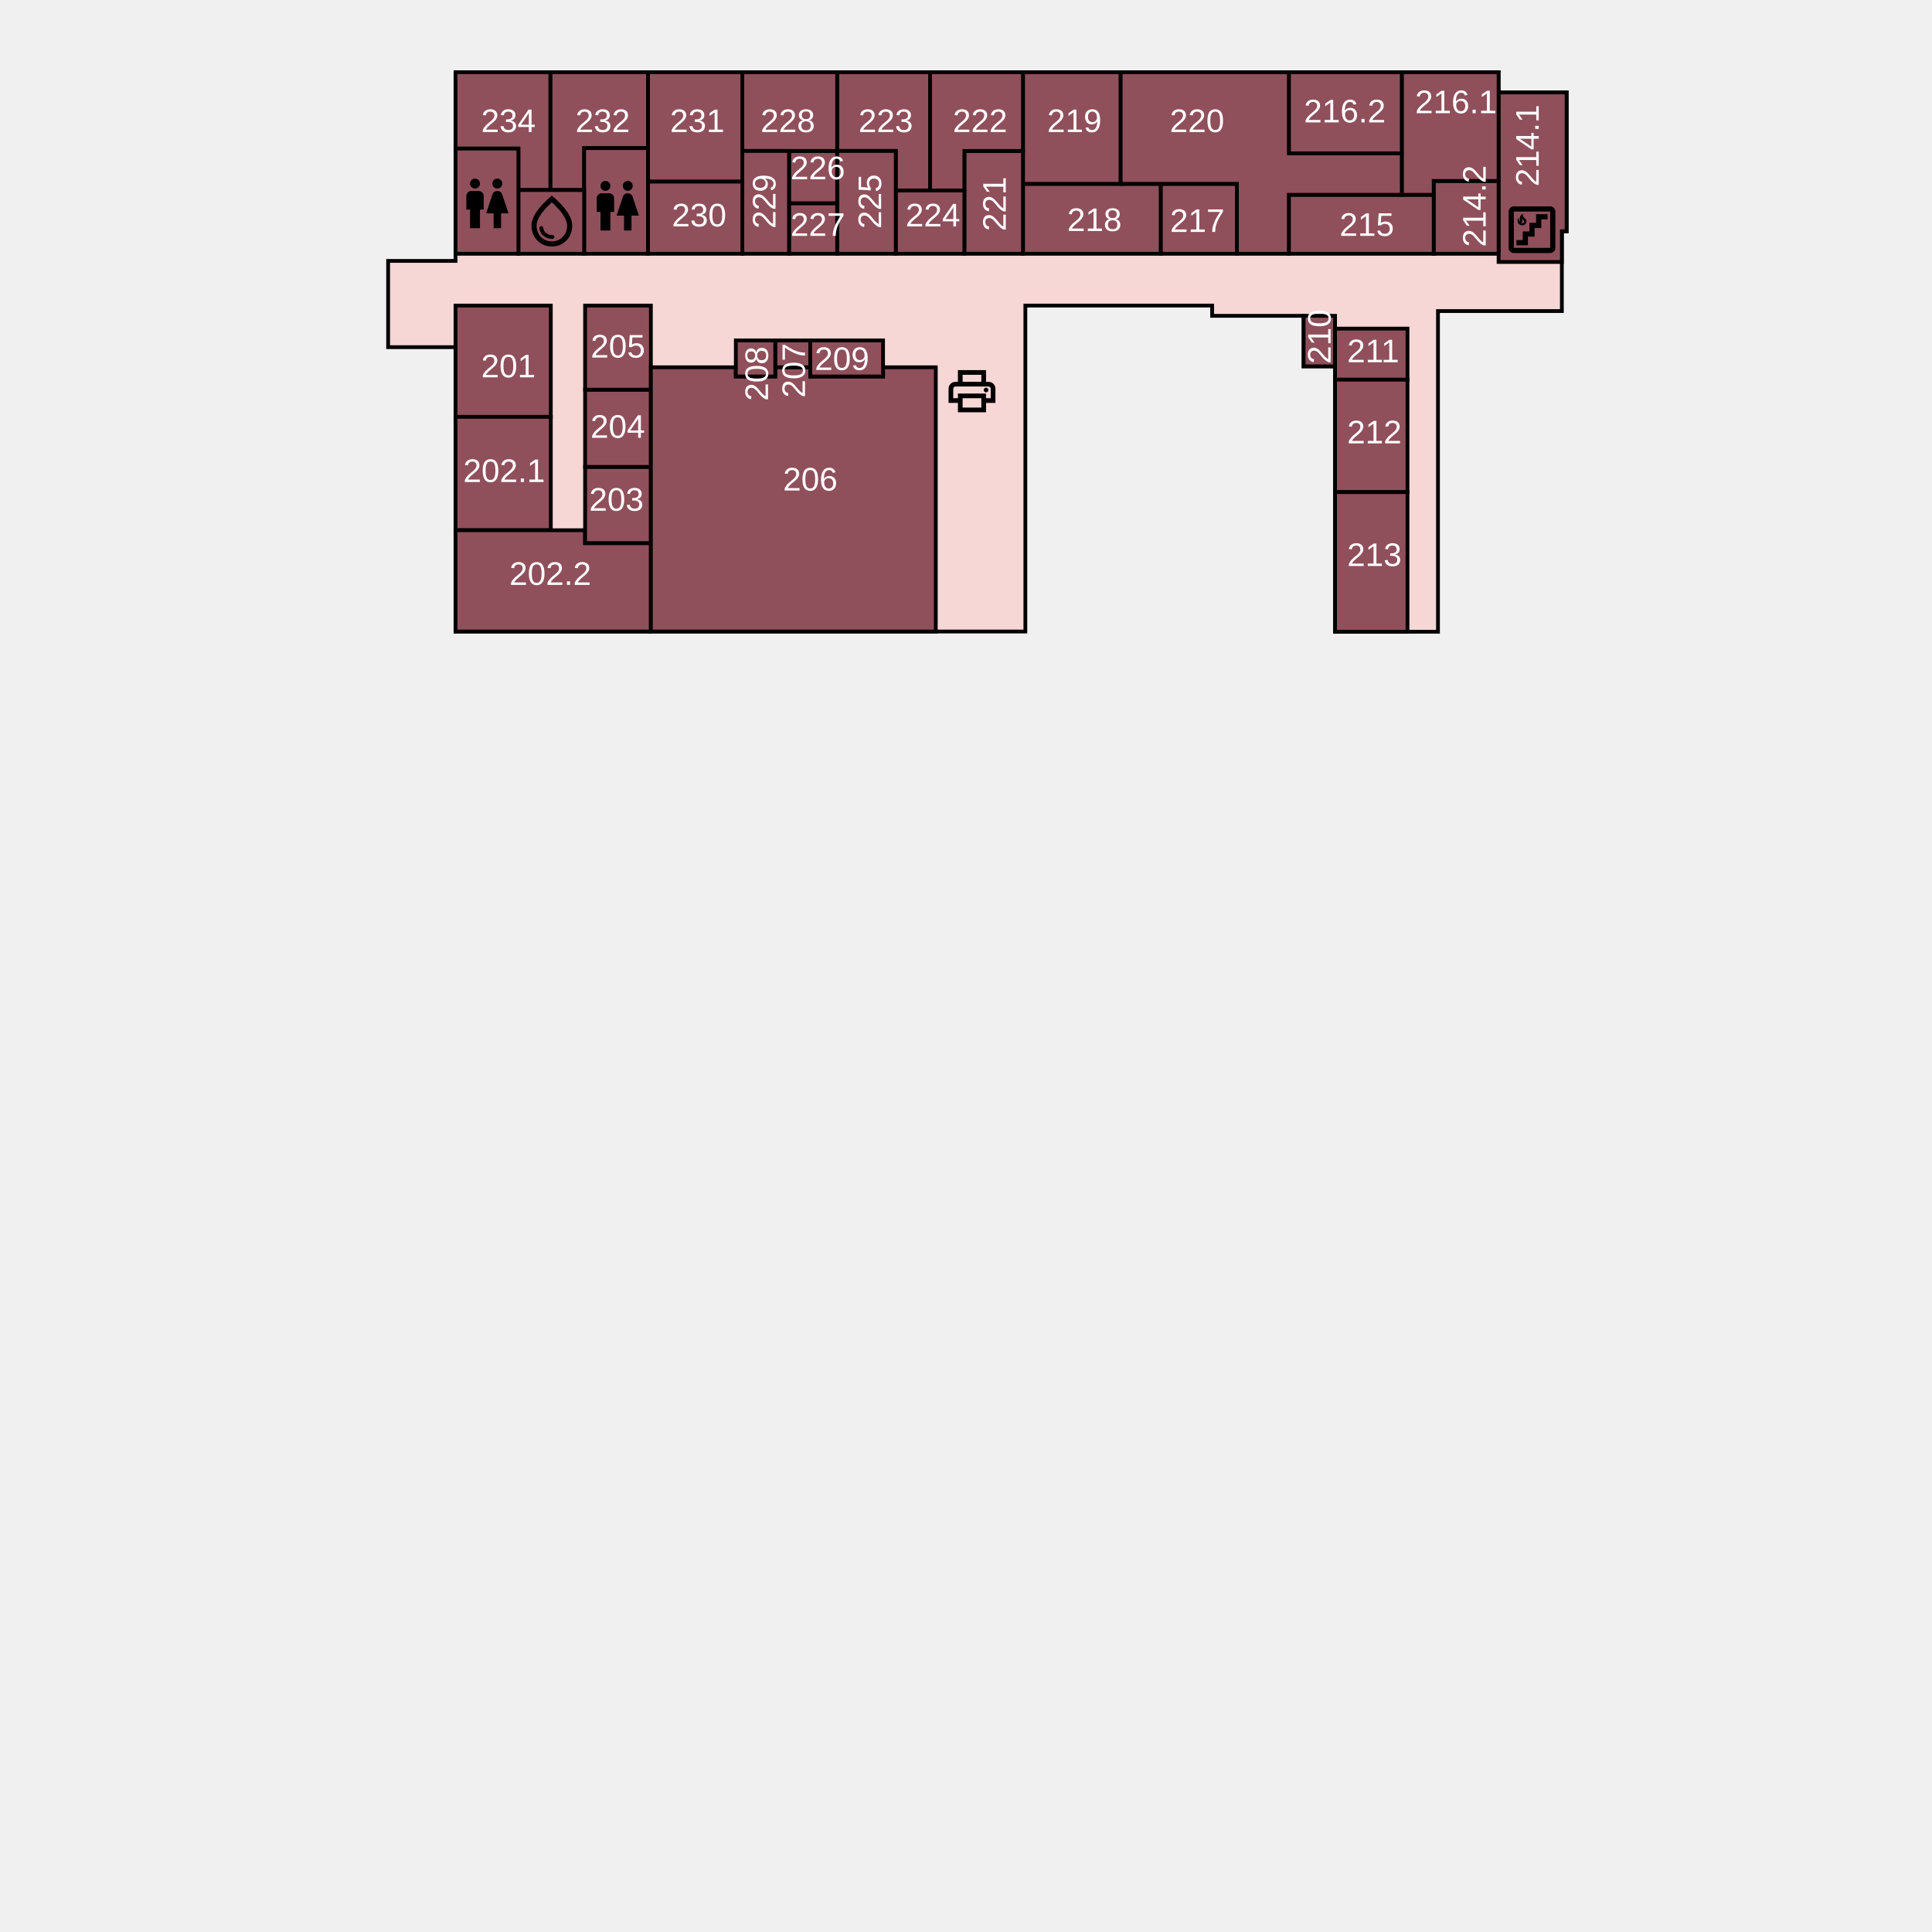
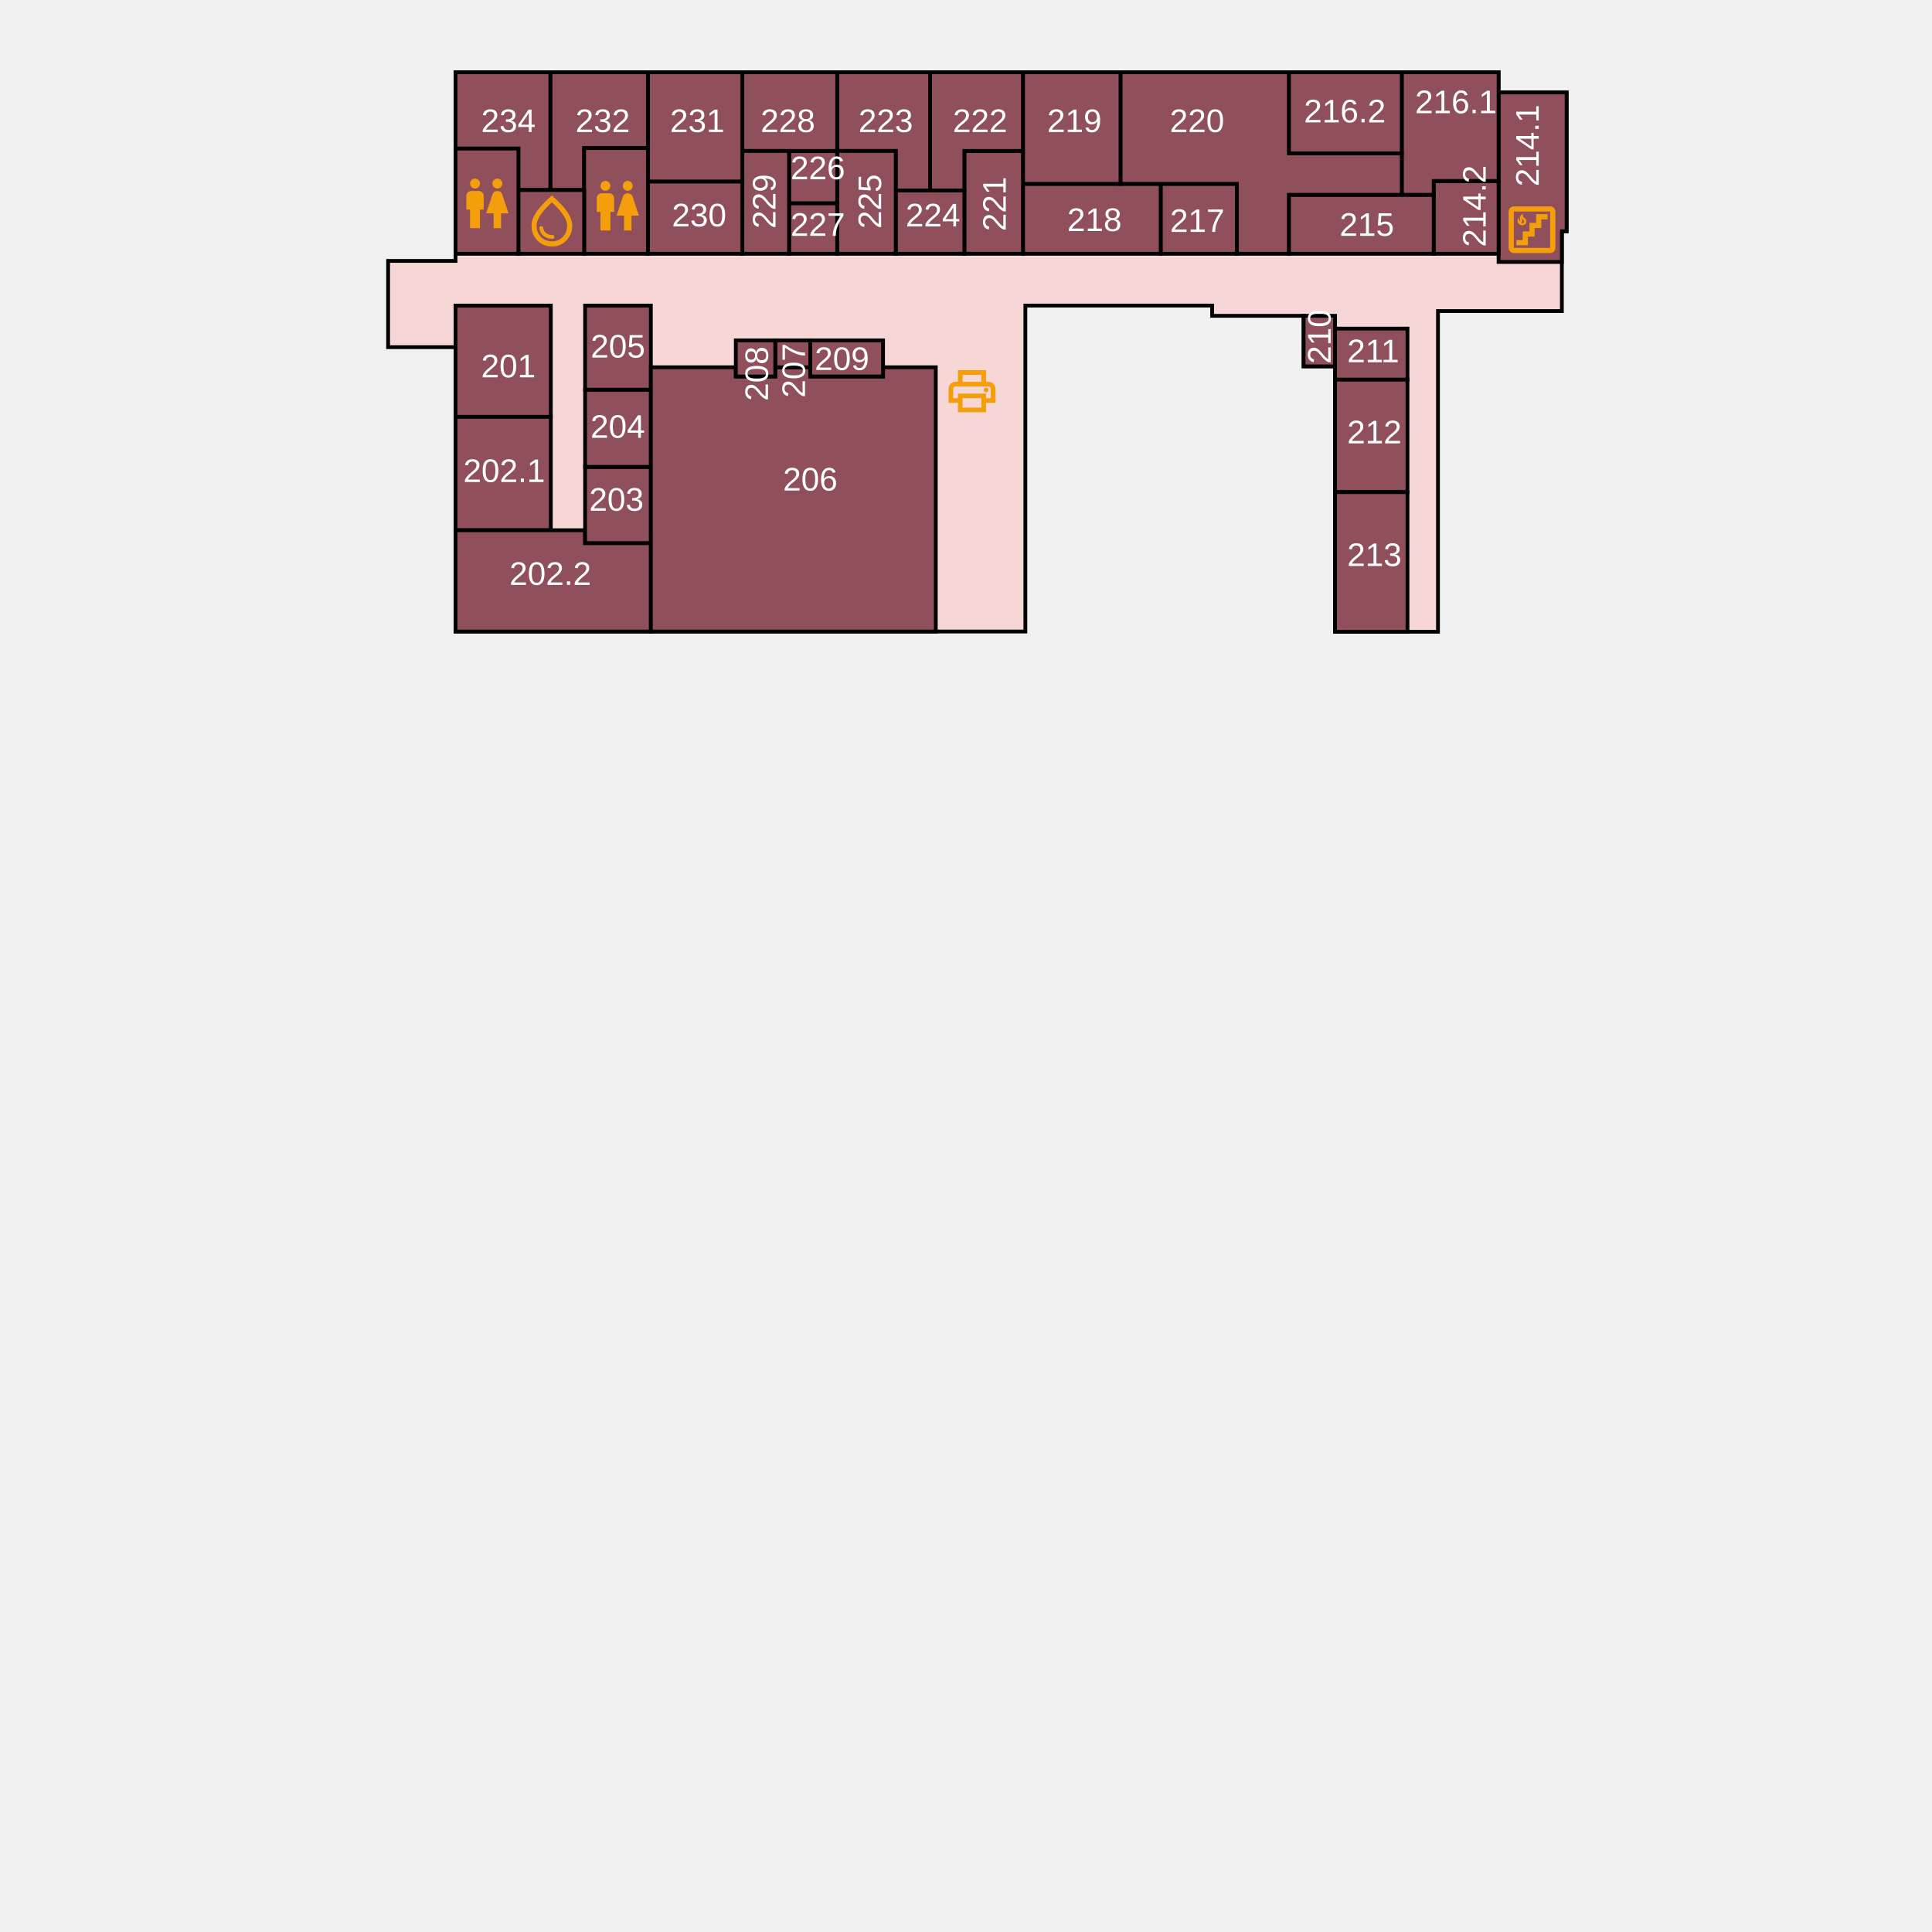
<svg xmlns="http://www.w3.org/2000/svg" width="1024" height="1024" viewBox="0 0 1024 1024" id="svg2" version="1.1">
  <defs id="defs4">
    <clipPath id="clip7_1_300-2">
      <rect width="33" height="33" fill="#ffffff" transform="translate(295,347)" id="rect198-17" x="0" y="0" />
    </clipPath>
    <clipPath id="clip6_1_300-9">
      <rect width="7.071" height="7.071" fill="#ffffff" transform="translate(302.661,354.661)" id="rect197-6" x="0" y="0" />
    </clipPath>
  </defs>
  <g style="display:inline" id="g4719">
    <path id="path4721" d="m 241.428,38.285 0,100 -35.713,0 0,45.715 35.713,0 0,150.715 302.035,0 0,-172.754 98.994,0 0,5.43 48.488,0 0,26.77 16.666,0 0,140.664 54.549,0 0,-140.664 0,-29.295 32.125,0 33.535,0 0,-42.293 2.525,0 0,-73.572 -36.061,0 0,-10.715 -552.857,0 z" style="display:inline;fill:#f7d6d6;fill-opacity:1;stroke:#000000;stroke-width:2;stroke-miterlimit:4;stroke-dasharray:none;stroke-opacity:1" />
    <rect y="161.961" x="241.428" height="58.968" width="50.506" id="rect4201" style="fill:#8f505b;fill-opacity:1;stroke:#000000;stroke-width:2;stroke-miterlimit:4;stroke-dasharray:none;stroke-opacity:1" />
    <text x="255" y="200" font-family="Arial" font-size="15px" fill="#000000" stroke-width="0" id="text1" style="line-height:0%;-inkscape-font-specification:'Arial, Normal';font-family:Arial;font-weight:normal;font-style:normal;font-stretch:normal;font-variant:normal;font-size:17.333px;font-variant-ligatures:normal;font-variant-caps:normal;font-variant-numeric:normal;font-variant-east-asian:normal;fill:#ffffff">201</text>
    <rect y="220.929" x="241.428" height="60.104" width="50.506" id="rect4202.1" style="fill:#8f505b;fill-opacity:1;stroke:#000000;stroke-width:2;stroke-miterlimit:4;stroke-dasharray:none;stroke-opacity:1" />
    <text x="245.53" y="255.471" font-family="Arial" font-size="15px" fill="#000000" stroke-width="0" id="text2" style="font-style:normal;font-variant:normal;font-weight:normal;font-stretch:normal;font-size:17.333px;line-height:0%;font-family:Arial;-inkscape-font-specification:'Arial, Normal';font-variant-ligatures:normal;font-variant-caps:normal;font-variant-numeric:normal;font-variant-east-asian:normal;fill:#ffffff">202.1</text>
    <path id="path4202.2" d="m 241.428,281.033 0,53.682 103.539,0 0,-46.863 -34.85,0 0,-6.818 -68.689,0 z" style="fill:#8f505b;fill-opacity:1;stroke:#000000;stroke-width:2;stroke-miterlimit:4;stroke-dasharray:none;stroke-opacity:1" />
    <text x="270" y="310" font-family="Arial" font-size="15px" fill="#000000" stroke-width="0" id="text3" style="line-height:0%;-inkscape-font-specification:'Arial, Normal';font-family:Arial;font-weight:normal;font-style:normal;font-stretch:normal;font-variant:normal;font-size:17.333px;font-variant-ligatures:normal;font-variant-caps:normal;font-variant-numeric:normal;font-variant-east-asian:normal;fill:#ffffff">202.2</text>
    <rect y="247.445" x="310.117" height="40.406" width="34.85" id="rect4203" style="fill:#8f505b;fill-opacity:1;stroke:#000000;stroke-width:2;stroke-miterlimit:4;stroke-dasharray:none;stroke-opacity:1" />
    <text x="312.264" y="270.684" font-family="Arial" font-size="15px" fill="#000000" stroke-width="0" id="text4" style="font-style:normal;font-variant:normal;font-weight:normal;font-stretch:normal;font-size:17.333px;line-height:0%;font-family:Arial;-inkscape-font-specification:'Arial, Normal';font-variant-ligatures:normal;font-variant-caps:normal;font-variant-numeric:normal;font-variant-east-asian:normal;fill:#ffffff">203</text>
    <rect y="206.534" x="310.117" height="40.911" width="34.85" id="rect4204" style="fill:#8f505b;fill-opacity:1;stroke:#000000;stroke-width:2;stroke-miterlimit:4;stroke-dasharray:none;stroke-opacity:1" />
    <text x="312.948" y="232.052" font-family="Arial" font-size="15px" fill="#000000" stroke-width="0" id="text5" style="font-style:normal;font-variant:normal;font-weight:normal;font-stretch:normal;font-size:17.333px;line-height:0%;font-family:Arial;-inkscape-font-specification:'Arial, Normal';font-variant-ligatures:normal;font-variant-caps:normal;font-variant-numeric:normal;font-variant-east-asian:normal;fill:#ffffff">204</text>
    <rect y="161.961" x="310.117" height="44.573" width="34.85" id="rect4205" style="fill:#8f505b;fill-opacity:1;stroke:#000000;stroke-width:2;stroke-miterlimit:4;stroke-dasharray:none;stroke-opacity:1" />
    <text x="313.048" y="189.512" font-family="Arial" font-size="15px" fill="#000000" stroke-width="0" id="text6" style="font-style:normal;font-variant:normal;font-weight:normal;font-stretch:normal;font-size:17.333px;line-height:0%;font-family:Arial;-inkscape-font-specification:'Arial, Normal';font-variant-ligatures:normal;font-variant-caps:normal;font-variant-numeric:normal;font-variant-east-asian:normal;fill:#ffffff">205</text>
    <path id="path4206" d="m 344.967,194.664 0,140.051 151.018,0 0,-140.051 -27.949,0 0,4.871 -38.57,0 0,-4.871 -18.572,0 0,4.871 -20.893,0 0,-4.871 -45.033,0 z" style="fill:#8f505b;fill-opacity:1;stroke:#000000;stroke-width:2;stroke-miterlimit:4;stroke-dasharray:none;stroke-opacity:1" />
    <text x="415" y="260" font-family="Arial" font-size="15px" fill="#000000" stroke-width="0" id="text7" style="line-height:0%;-inkscape-font-specification:'Arial, Normal';font-family:Arial;font-weight:normal;font-style:normal;font-stretch:normal;font-variant:normal;font-size:17.333px;font-variant-ligatures:normal;font-variant-caps:normal;font-variant-numeric:normal;font-variant-east-asian:normal;fill:#ffffff">206</text>
    <rect y="180.429" x="410.893" height="14.236" width="18.571" id="rect4207" style="fill:#8f505b;fill-opacity:1;stroke:#000000;stroke-width:2;stroke-miterlimit:4;stroke-dasharray:none;stroke-opacity:1" />
    <text x="-210.832" y="426.669" font-family="Arial" font-size="10px" fill="#000000" stroke-width="0" id="text8" style="font-style:normal;font-variant:normal;font-weight:normal;font-stretch:normal;font-size:17.333px;line-height:0%;font-family:Arial;-inkscape-font-specification:'Arial, Normal';font-variant-ligatures:normal;font-variant-caps:normal;font-variant-numeric:normal;font-variant-east-asian:normal;fill:#ffffff" transform="rotate(-90)">207</text>
    <rect y="180.429" x="390" height="19.107" width="20.893" id="rect4208" style="fill:#8f505b;fill-opacity:1;stroke:#000000;stroke-width:2;stroke-miterlimit:4;stroke-dasharray:none;stroke-opacity:1" />
    <text x="-212.532" y="407.066" font-family="Arial" font-size="10px" fill="#000000" stroke-width="0" id="text9" style="font-style:normal;font-variant:normal;font-weight:normal;font-stretch:normal;font-size:17.333px;line-height:0%;font-family:Arial;-inkscape-font-specification:'Arial, Normal';font-variant-ligatures:normal;font-variant-caps:normal;font-variant-numeric:normal;font-variant-east-asian:normal;fill:#ffffff" transform="rotate(-90)">208</text>
    <rect y="180.429" x="429.464" height="19.107" width="38.571" id="rect4209" style="fill:#8f505b;fill-opacity:1;stroke:#000000;stroke-width:2;stroke-miterlimit:4;stroke-dasharray:none;stroke-opacity:1" />
    <text x="431.793" y="196.103" font-family="Arial" font-size="10px" fill="#000000" stroke-width="0" id="text10" style="font-style:normal;font-variant:normal;font-weight:normal;font-stretch:normal;font-size:17.333px;line-height:0%;font-family:Arial;-inkscape-font-specification:'Arial, Normal';font-variant-ligatures:normal;font-variant-caps:normal;font-variant-numeric:normal;font-variant-east-asian:normal;fill:#ffffff">209</text>
    <rect y="167.391" x="690.945" height="26.77" width="16.666" id="rect4210" style="fill:#8f505b;fill-opacity:1;stroke:#000000;stroke-width:2;stroke-miterlimit:4;stroke-dasharray:none;stroke-opacity:1" />
    <text x="-192.867" y="705.281" font-family="Arial" font-size="10px" fill="#000000" stroke-width="0" id="text11" style="font-style:normal;font-variant:normal;font-weight:normal;font-stretch:normal;font-size:17.333px;line-height:0%;font-family:Arial;-inkscape-font-specification:'Arial, Normal';font-variant-ligatures:normal;font-variant-caps:normal;font-variant-numeric:normal;font-variant-east-asian:normal;fill:#ffffff" transform="rotate(-90)">210</text>
    <rect y="174.176" x="707.611" height="27.054" width="38.386" id="rect4211" style="fill:#8f505b;fill-opacity:1;stroke:#000000;stroke-width:2;stroke-miterlimit:4;stroke-dasharray:none;stroke-opacity:1" />
    <text x="714" y="192" font-family="Arial" font-size="15px" fill="#000000" stroke-width="0" id="text12" style="line-height:0%;-inkscape-font-specification:'Arial, Normal';font-family:Arial;font-weight:normal;font-style:normal;font-stretch:normal;font-variant:normal;font-size:17.333px;font-variant-ligatures:normal;font-variant-caps:normal;font-variant-numeric:normal;font-variant-east-asian:normal;fill:#ffffff">211</text>
    <rect y="201.231" x="707.611" height="59.599" width="38.386" id="rect4212" style="fill:#8f505b;fill-opacity:1;stroke:#000000;stroke-width:2;stroke-miterlimit:4;stroke-dasharray:none;stroke-opacity:1" />
    <text x="714" y="235" font-family="Arial" font-size="15px" fill="#000000" stroke-width="0" id="text13" style="line-height:0%;-inkscape-font-specification:'Arial, Normal';font-family:Arial;font-weight:normal;font-style:normal;font-stretch:normal;font-variant:normal;font-size:17.333px;font-variant-ligatures:normal;font-variant-caps:normal;font-variant-numeric:normal;font-variant-east-asian:normal;fill:#ffffff">212</text>
    <rect y="260.83" x="707.611" height="73.994" width="38.386" id="rect4213" style="fill:#8f505b;fill-opacity:1;stroke:#000000;stroke-width:2;stroke-miterlimit:4;stroke-dasharray:none;stroke-opacity:1" />
    <text x="714" y="300" font-family="Arial" font-size="15px" fill="#000000" stroke-width="0" id="text14" style="line-height:0%;-inkscape-font-specification:'Arial, Normal';font-family:Arial;font-weight:normal;font-style:normal;font-stretch:normal;font-variant:normal;font-size:17.333px;font-variant-ligatures:normal;font-variant-caps:normal;font-variant-numeric:normal;font-variant-east-asian:normal;fill:#ffffff">213</text>
    <path id="rect4102" d="m 794.285,49 0,73.572 0,16.281 33.535,0 0,-16.281 2.525,0 0,-73.572 -2.525,0 -33.535,0 z" style="fill:#8f505b;fill-opacity:1;stroke:#000000;stroke-width:2;stroke-miterlimit:4;stroke-dasharray:none;stroke-opacity:1" />
-     <g clip-path="url(#clip6_1_300-9)" id="g186-8" transform="translate(500.4937,-241.7415)" style="display:inline">
-       <path d="m 308.4,358.3 c -0.462,-1.203 -2.109,-1.267 -1.712,-3.015 0.03,-0.129 -0.109,-0.229 -0.22,-0.162 -1.07,0.631 -1.839,1.895 -1.194,3.551 0.053,0.135 -0.106,0.262 -0.221,0.174 -0.533,-0.404 -0.589,-0.985 -0.542,-1.4 0.018,-0.153 -0.183,-0.227 -0.268,-0.1 -0.2,0.306 -0.404,0.801 -0.404,1.547 0.112,1.65 1.506,2.157 2.007,2.221 0.716,0.092 1.491,-0.041 2.048,-0.551 0.612,-0.568 0.836,-1.476 0.506,-2.265 z m -2.734,1.482 c 0.424,-0.104 0.642,-0.41 0.701,-0.681 0.098,-0.421 -0.283,-0.834 -0.026,-1.5 0.097,0.551 0.963,0.896 0.963,1.497 0.024,0.745 -0.783,1.385 -1.638,0.684 z" fill="#000000" id="path186-5" />
+     <g clip-path="url(#clip6_1_300-9)" id="g186-8" transform="translate(500.4937,-241.7415)" style="display:inline;fill:#f59e0b;fill-opacity:1">
+       <path d="m 308.4,358.3 c -0.462,-1.203 -2.109,-1.267 -1.712,-3.015 0.03,-0.129 -0.109,-0.229 -0.22,-0.162 -1.07,0.631 -1.839,1.895 -1.194,3.551 0.053,0.135 -0.106,0.262 -0.221,0.174 -0.533,-0.404 -0.589,-0.985 -0.542,-1.4 0.018,-0.153 -0.183,-0.227 -0.268,-0.1 -0.2,0.306 -0.404,0.801 -0.404,1.547 0.112,1.65 1.506,2.157 2.007,2.221 0.716,0.092 1.491,-0.041 2.048,-0.551 0.612,-0.568 0.836,-1.476 0.506,-2.265 z m -2.734,1.482 c 0.424,-0.104 0.642,-0.41 0.701,-0.681 0.098,-0.421 -0.283,-0.834 -0.026,-1.5 0.097,0.551 0.963,0.896 0.963,1.497 0.024,0.745 -0.783,1.385 -1.638,0.684 z" fill="#000000" id="path186-5" style="fill:#f59e0b;fill-opacity:1" />
    </g>
-     <g clip-path="url(#clip7_1_300-2)" id="g187-74" transform="translate(500.4937,-241.7415)" style="display:inline">
-       <path d="m 321.125,353.875 v 19.25 h -19.25 v -19.25 z m 0,-2.75 h -19.25 c -1.513,0 -2.75,1.237 -2.75,2.75 v 19.25 c 0,1.513 1.237,2.75 2.75,2.75 h 19.25 c 1.513,0 2.75,-1.237 2.75,-2.75 v -19.25 c 0,-1.513 -1.237,-2.75 -2.75,-2.75 z m -1.375,4.125 h -6.078 v 4.579 h -3.547 v 4.578 h -3.547 V 369 h -3.328 v 2.75 h 6.078 v -4.579 h 3.547 v -4.578 h 3.547 V 358 h 3.328 z" fill="#000000" id="path187-1" />
+     <g clip-path="url(#clip7_1_300-2)" id="g187-74" transform="translate(500.4937,-241.7415)" style="display:inline;fill:#f59e0b;fill-opacity:1">
+       <path d="m 321.125,353.875 v 19.25 h -19.25 v -19.25 z m 0,-2.75 h -19.25 c -1.513,0 -2.75,1.237 -2.75,2.75 v 19.25 c 0,1.513 1.237,2.75 2.75,2.75 h 19.25 c 1.513,0 2.75,-1.237 2.75,-2.75 v -19.25 c 0,-1.513 -1.237,-2.75 -2.75,-2.75 z m -1.375,4.125 h -6.078 v 4.579 h -3.547 v 4.578 h -3.547 V 369 h -3.328 v 2.75 h 6.078 v -4.579 h 3.547 v -4.578 h 3.547 V 358 h 3.328 z" fill="#000000" id="path187-1" style="fill:#f59e0b;fill-opacity:1" />
    </g>
    <text x="-98.824" y="815.553" font-family="Arial" font-size="12px" fill="#000000" stroke-width="0" id="text15" style="font-style:normal;font-variant:normal;font-weight:normal;font-stretch:normal;font-size:17.333px;line-height:0%;font-family:Arial;-inkscape-font-specification:'Arial, Normal';font-variant-ligatures:normal;font-variant-caps:normal;font-variant-numeric:normal;font-variant-east-asian:normal;fill:#ffffff" transform="rotate(-90)">214.1</text>
    <rect y="95.922" x="759.887" height="38.575" width="34.398" id="rect4214.2" style="fill:#8f505b;fill-opacity:1;stroke:#000000;stroke-width:2;stroke-miterlimit:4;stroke-dasharray:none;stroke-opacity:1" />
    <rect y="103.246" x="683.116" height="31.252" width="76.772" id="rect4215" style="fill:#8f505b;fill-opacity:1;stroke:#000000;stroke-width:2;stroke-miterlimit:4;stroke-dasharray:none;stroke-opacity:1" />
    <text x="710" y="125" font-family="Arial" font-size="15px" fill="#000000" stroke-width="0" id="text17" style="line-height:0%;-inkscape-font-specification:'Arial, Normal';font-family:Arial;font-weight:normal;font-style:normal;font-stretch:normal;font-variant:normal;font-size:17.333px;font-variant-ligatures:normal;font-variant-caps:normal;font-variant-numeric:normal;font-variant-east-asian:normal;fill:#ffffff">215</text>
    <path id="path4216.1" d="m 742.967,38.285 0,64.961 16.92,0 0,-7.324 34.398,0 0,-57.637 -34.398,0 -16.92,0 z" style="fill:#8f505b;fill-opacity:1;stroke:#000000;stroke-width:2;stroke-miterlimit:4;stroke-dasharray:none;stroke-opacity:1" />
    <text x="750" y="60" font-family="Arial" font-size="15px" fill="#000000" stroke-width="0" id="text18" style="line-height:0%;-inkscape-font-specification:'Arial, Normal';font-family:Arial;font-weight:normal;font-style:normal;font-stretch:normal;font-variant:normal;font-size:17.333px;font-variant-ligatures:normal;font-variant-caps:normal;font-variant-numeric:normal;font-variant-east-asian:normal;fill:#ffffff">216.1</text>
    <rect y="38.285" x="683.116" height="42.99" width="59.851" id="rect4216.2" style="fill:#8f505b;fill-opacity:1;stroke:#000000;stroke-width:2;stroke-miterlimit:4;stroke-dasharray:none;stroke-opacity:1" />
    <text x="691.096" y="64.88" font-family="Arial" font-size="15px" fill="#000000" stroke-width="0" id="text19" style="font-style:normal;font-variant:normal;font-weight:normal;font-stretch:normal;font-size:17.333px;line-height:0%;font-family:Arial;-inkscape-font-specification:'Arial, Normal';font-variant-ligatures:normal;font-variant-caps:normal;font-variant-numeric:normal;font-variant-east-asian:normal;fill:#ffffff">216.2</text>
    <rect y="97.438" x="615.183" height="37.06" width="40.406" id="rect4217" style="fill:#8f505b;fill-opacity:1;stroke:#000000;stroke-width:2;stroke-miterlimit:4;stroke-dasharray:none;stroke-opacity:1" />
    <text x="620.12" y="122.928" font-family="Arial" font-size="15px" fill="#000000" stroke-width="0" id="text20" style="font-style:normal;font-variant:normal;font-weight:normal;font-stretch:normal;font-size:17.333px;line-height:0%;font-family:Arial;-inkscape-font-specification:'Arial, Normal';font-variant-ligatures:normal;font-variant-caps:normal;font-variant-numeric:normal;font-variant-east-asian:normal;fill:#ffffff">217</text>
    <rect y="97.438" x="542.199" height="37.06" width="72.983" id="rect4218" style="fill:#8f505b;fill-opacity:1;stroke:#000000;stroke-width:2;stroke-miterlimit:4;stroke-dasharray:none;stroke-opacity:1" />
    <text x="565.608" y="122.44" font-family="Arial" font-size="15px" fill="#000000" stroke-width="0" id="text21" style="font-style:normal;font-variant:normal;font-weight:normal;font-stretch:normal;font-size:17.333px;line-height:0%;font-family:Arial;-inkscape-font-specification:'Arial, Normal';font-variant-ligatures:normal;font-variant-caps:normal;font-variant-numeric:normal;font-variant-east-asian:normal;fill:#ffffff">218</text>
    <rect y="38.285" x="542.199" height="59.152" width="51.77" id="rect4219" style="fill:#8f505b;fill-opacity:1;stroke:#000000;stroke-width:2;stroke-miterlimit:4;stroke-dasharray:none;stroke-opacity:1" />
    <text x="555" y="70" font-family="Arial" font-size="15px" fill="#000000" stroke-width="0" id="text22" style="line-height:0%;-inkscape-font-specification:'Arial, Normal';font-family:Arial;font-weight:normal;font-style:normal;font-stretch:normal;font-variant:normal;font-size:17.333px;font-variant-ligatures:normal;font-variant-caps:normal;font-variant-numeric:normal;font-variant-east-asian:normal;fill:#ffffff">219</text>
    <path id="path4220" d="m 593.969,38.285 0,59.152 61.621,0 0,5.809 0,31.252 27.525,0 0,-31.252 59.852,0 0,-21.971 -59.852,0 0,-42.99 -89.146,0 z" style="fill:#8f505b;fill-opacity:1;stroke:#000000;stroke-width:2;stroke-miterlimit:4;stroke-dasharray:none;stroke-opacity:1" />
    <text x="620" y="70" font-family="Arial" font-size="15px" fill="#000000" stroke-width="0" id="text23" style="line-height:0%;-inkscape-font-specification:'Arial, Normal';font-family:Arial;font-weight:normal;font-style:normal;font-stretch:normal;font-variant:normal;font-size:17.333px;font-variant-ligatures:normal;font-variant-caps:normal;font-variant-numeric:normal;font-variant-east-asian:normal;fill:#ffffff">220</text>
    <rect y="80.012" x="511.137" height="54.485" width="31.062" id="rect4221" style="fill:#8f505b;fill-opacity:1;stroke:#000000;stroke-width:2;stroke-miterlimit:4;stroke-dasharray:none;stroke-opacity:1" />
    <text x="-122.566" y="533.084" font-family="Arial" font-size="15px" fill="#000000" stroke-width="0" id="text24" style="font-style:normal;font-variant:normal;font-weight:normal;font-stretch:normal;font-size:17.333px;line-height:0%;font-family:Arial;-inkscape-font-specification:'Arial, Normal';font-variant-ligatures:normal;font-variant-caps:normal;font-variant-numeric:normal;font-variant-east-asian:normal;fill:#ffffff" transform="rotate(-90)">221</text>
    <path id="path4222" d="m 492.955,38.285 0,41.727 0,20.961 18.182,0 0,-20.961 31.062,0 0,-41.727 -49.244,0 z" style="fill:#8f505b;fill-opacity:1;stroke:#000000;stroke-width:2;stroke-miterlimit:4;stroke-dasharray:none;stroke-opacity:1" />
    <text x="505" y="70" font-family="Arial" font-size="15px" fill="#000000" stroke-width="0" id="text25" style="line-height:0%;-inkscape-font-specification:'Arial, Normal';font-family:Arial;font-weight:normal;font-style:normal;font-stretch:normal;font-variant:normal;font-size:17.333px;font-variant-ligatures:normal;font-variant-caps:normal;font-variant-numeric:normal;font-variant-east-asian:normal;fill:#ffffff">222</text>
    <path style="fill:#8f505b;fill-opacity:1;stroke:#000000;stroke-width:2;stroke-miterlimit:4;stroke-dasharray:none;stroke-opacity:1" d="m 492.955,38.285 0,41.727 0,20.961 -18.182,0 0,-20.961 -31.062,0 0,-41.727 49.244,0 z" id="path4223" />
    <text x="455" y="70" font-family="Arial" font-size="15px" fill="#000000" stroke-width="0" id="text26" style="line-height:0%;-inkscape-font-specification:'Arial, Normal';font-family:Arial;font-weight:normal;font-style:normal;font-stretch:normal;font-variant:normal;font-size:17.333px;font-variant-ligatures:normal;font-variant-caps:normal;font-variant-numeric:normal;font-variant-east-asian:normal;fill:#ffffff">223</text>
    <rect y="100.973" x="474.773" height="33.525" width="36.364" id="rect4224" style="fill:#8f505b;fill-opacity:1;stroke:#000000;stroke-width:2;stroke-miterlimit:4;stroke-dasharray:none;stroke-opacity:1" />
    <text x="480" y="120" font-family="Arial" font-size="15px" fill="#000000" stroke-width="0" id="text27" style="line-height:0%;-inkscape-font-specification:'Arial, Normal';font-family:Arial;font-weight:normal;font-style:normal;font-stretch:normal;font-variant:normal;font-size:17.333px;font-variant-ligatures:normal;font-variant-caps:normal;font-variant-numeric:normal;font-variant-east-asian:normal;fill:#ffffff">224</text>
    <rect y="80.012" x="443.711" height="54.486" width="31.062" id="rect4225" style="fill:#8f505b;fill-opacity:1;stroke:#000000;stroke-width:2;stroke-miterlimit:4;stroke-dasharray:none;stroke-opacity:1" />
    <text x="-121.246" y="467.011" font-family="Arial" font-size="15px" fill="#000000" stroke-width="0" id="text28" style="font-style:normal;font-variant:normal;font-weight:normal;font-stretch:normal;font-size:17.333px;line-height:0%;font-family:Arial;-inkscape-font-specification:'Arial, Normal';font-variant-ligatures:normal;font-variant-caps:normal;font-variant-numeric:normal;font-variant-east-asian:normal;fill:#ffffff" transform="rotate(-90)">225</text>
    <rect y="80.012" x="418.203" height="27.78" width="25.508" id="rect4226" style="fill:#8f505b;fill-opacity:1;stroke:#000000;stroke-width:2;stroke-miterlimit:4;stroke-dasharray:none;stroke-opacity:1" />
    <text x="419" y="95" font-family="Arial" font-size="15px" fill="#000000" stroke-width="0" id="text29" style="line-height:0%;-inkscape-font-specification:'Arial, Normal';font-family:Arial;font-weight:normal;font-style:normal;font-stretch:normal;font-variant:normal;font-size:17.333px;font-variant-ligatures:normal;font-variant-caps:normal;font-variant-numeric:normal;font-variant-east-asian:normal;fill:#ffffff">226</text>
    <rect y="107.792" x="418.203" height="26.706" width="25.508" id="rect4227" style="fill:#8f505b;fill-opacity:1;stroke:#000000;stroke-width:2;stroke-miterlimit:4;stroke-dasharray:none;stroke-opacity:1" />
    <text x="419" y="125" font-family="Arial" font-size="15px" fill="#000000" stroke-width="0" id="text30" style="line-height:0%;-inkscape-font-specification:'Arial, Normal';font-family:Arial;font-weight:normal;font-style:normal;font-stretch:normal;font-variant:normal;font-size:17.333px;font-variant-ligatures:normal;font-variant-caps:normal;font-variant-numeric:normal;font-variant-east-asian:normal;fill:#ffffff">227</text>
    <rect y="38.285" x="393.454" height="41.727" width="50.257" id="rect4228" style="fill:#8f505b;fill-opacity:1;stroke:#000000;stroke-width:2;stroke-miterlimit:4;stroke-dasharray:none;stroke-opacity:1" />
    <text x="403.12" y="70" font-family="Arial" font-size="15px" fill="#000000" stroke-width="0" id="text31" style="font-style:normal;font-variant:normal;font-weight:normal;font-stretch:normal;font-size:17.333px;line-height:0%;font-family:Arial;-inkscape-font-specification:'Arial, Normal';font-variant-ligatures:normal;font-variant-caps:normal;font-variant-numeric:normal;font-variant-east-asian:normal;fill:#ffffff">228</text>
    <rect y="80.012" x="393.454" height="54.486" width="24.749" id="rect4229" style="fill:#8f505b;fill-opacity:1;stroke:#000000;stroke-width:2;stroke-miterlimit:4;stroke-dasharray:none;stroke-opacity:1" />
    <text x="-121.199" y="411.036" font-family="Arial" font-size="15px" fill="#000000" stroke-width="0" id="text32" style="font-style:normal;font-variant:normal;font-weight:normal;font-stretch:normal;font-size:17.333px;line-height:0%;font-family:Arial;-inkscape-font-specification:'Arial, Normal';font-variant-ligatures:normal;font-variant-caps:normal;font-variant-numeric:normal;font-variant-east-asian:normal;fill:#ffffff" transform="rotate(-90)">229</text>
    <rect y="96.175" x="343.452" height="38.323" width="50.003" id="rect4230" style="fill:#8f505b;fill-opacity:1;stroke:#000000;stroke-width:2;stroke-miterlimit:4;stroke-dasharray:none;stroke-opacity:1" />
    <text x="356.096" y="120" font-family="Arial" font-size="15px" fill="#000000" stroke-width="0" id="text33" style="font-style:normal;font-variant:normal;font-weight:normal;font-stretch:normal;font-size:17.333px;line-height:0%;font-family:Arial;-inkscape-font-specification:'Arial, Normal';font-variant-ligatures:normal;font-variant-caps:normal;font-variant-numeric:normal;font-variant-east-asian:normal;fill:#ffffff">230</text>
    <rect y="38.285" x="343.452" height="57.89" width="50.003" id="rect4231" style="fill:#8f505b;fill-opacity:1;stroke:#000000;stroke-width:2;stroke-miterlimit:4;stroke-dasharray:none;stroke-opacity:1" />
    <text x="355.12" y="70" font-family="Arial" font-size="15px" fill="#000000" stroke-width="0" id="text34" style="font-style:normal;font-variant:normal;font-weight:normal;font-stretch:normal;font-size:17.333px;line-height:0%;font-family:Arial;-inkscape-font-specification:'Arial, Normal';font-variant-ligatures:normal;font-variant-caps:normal;font-variant-numeric:normal;font-variant-east-asian:normal;fill:#ffffff">231</text>
    <path id="path4232" d="m 291.682,38.285 0,62.436 17.93,0 0,-22.223 33.84,0 0,-40.213 -51.77,0 z" style="fill:#8f505b;fill-opacity:1;stroke:#000000;stroke-width:2;stroke-miterlimit:4;stroke-dasharray:none;stroke-opacity:1" />
    <text x="305" y="70" font-family="Arial" font-size="15px" fill="#000000" stroke-width="0" id="text35" style="line-height:0%;-inkscape-font-specification:'Arial, Normal';font-family:Arial;font-weight:normal;font-style:normal;font-stretch:normal;font-variant:normal;font-size:17.333px;font-variant-ligatures:normal;font-variant-caps:normal;font-variant-numeric:normal;font-variant-east-asian:normal;fill:#ffffff">232</text>
    <rect y="78.498" x="309.611" height="55.999" width="33.841" id="rect4233" style="fill:#8f505b;fill-opacity:1;stroke:#000000;stroke-width:2;stroke-miterlimit:4;stroke-dasharray:none;stroke-opacity:1" />
    <path id="path4234" d="m 241.428,38.285 0,40.465 33.334,0 0,21.971 16.92,0 0,-62.436 -50.254,0 z" style="fill:#8f505b;fill-opacity:1;stroke:#000000;stroke-width:2;stroke-miterlimit:4;stroke-dasharray:none;stroke-opacity:1" />
    <text x="255" y="70" font-family="Arial" font-size="15px" fill="#000000" stroke-width="0" id="text36" style="line-height:0%;-inkscape-font-specification:'Arial, Normal';font-family:Arial;font-weight:normal;font-style:normal;font-stretch:normal;font-variant:normal;font-size:17.333px;font-variant-ligatures:normal;font-variant-caps:normal;font-variant-numeric:normal;font-variant-east-asian:normal;fill:#ffffff">234</text>
    <rect y="100.721" x="274.762" height="33.777" width="34.85" id="rect4235" style="fill:#8f505b;fill-opacity:1;stroke:#000000;stroke-width:2;stroke-miterlimit:4;stroke-dasharray:none;stroke-opacity:1" />
    <rect y="78.75" x="241.428" height="55.748" width="33.334" id="rect4236" style="fill:#8f505b;fill-opacity:1;stroke:#000000;stroke-width:2;stroke-miterlimit:4;stroke-dasharray:none;stroke-opacity:1" />
    <rect x="290" y="160" height="121" width="20" style="fill:none;stroke:none" id="rect36" />
    <rect x="495" y="240" height="95" width="50" style="fill:none;stroke:none" id="rect37" />
    <rect x="745" y="310" height="25" width="20" style="fill:none;stroke:none" id="rect38" />
-     <path d="m 520.136,202.373 v -3.725 h -9.934 v 3.725 h -2.484 v -6.209 h 14.901 v 6.209 z m -14.901,2.484 h 19.868 z m 17.385,3.104 q 0.528,0 0.885,-0.357 0.357,-0.357 0.357,-0.885 0,-0.528 -0.357,-0.885 -0.357,-0.357 -0.885,-0.357 -0.528,0 -0.885,0.357 -0.357,0.357 -0.357,0.885 0,0.528 0.357,0.885 0.357,0.357 0.885,0.357 z m -2.484,8.072 v -4.967 h -9.934 v 4.967 z m 2.484,2.484 h -14.901 v -4.967 h -4.967 v -7.451 q 0,-1.583 1.087,-2.654 1.087,-1.071 2.639,-1.071 h 17.385 q 1.583,0 2.654,1.071 1.071,1.071 1.071,2.654 v 7.451 h -4.967 z m 2.484,-7.451 v -4.967 q 0,-0.528 -0.357,-0.885 -0.357,-0.357 -0.885,-0.357 h -17.385 q -0.528,0 -0.885,0.357 -0.357,0.357 -0.357,0.885 v 4.967 h 2.484 v -2.484 h 14.901 v 2.484 z" id="path1-15" style="display:inline;stroke-width:0.031" />
-     <path d="m 249.141,120.951 v -9.858 h -1.972 v -7.229 q 0,-1.084 0.772,-1.857 0.772,-0.772 1.857,-0.772 h 3.943 q 1.084,0 1.857,0.772 0.772,0.772 0.772,1.857 v 7.229 h -1.972 v 9.858 z m 0.772,-21.803 q -0.772,-0.772 -0.772,-1.857 0,-1.084 0.772,-1.857 0.772,-0.772 1.857,-0.772 1.084,0 1.857,0.772 0.772,0.772 0.772,1.857 0,1.084 -0.772,1.857 -0.772,0.772 -1.857,0.772 -1.084,0 -1.857,-0.772 z m 11.715,21.803 v -7.887 h -3.943 l 3.352,-10.055 q 0.263,-0.854 0.969,-1.314 0.706,-0.46 1.594,-0.46 0.887,0 1.594,0.46 0.707,0.46 0.969,1.314 l 3.352,10.055 h -3.943 v 7.887 z m 0.115,-21.803 q -0.772,-0.772 -0.772,-1.857 0,-1.084 0.772,-1.857 0.772,-0.772 1.857,-0.772 1.084,0 1.857,0.772 0.772,0.772 0.772,1.857 0,1.084 -0.772,1.857 -0.772,0.772 -1.857,0.772 -1.084,0 -1.857,-0.772 z" id="path1-9" style="display:inline;stroke-width:0.033" />
-     <path d="m 318.262,122.168 v -9.858 h -1.972 v -7.229 q 0,-1.084 0.772,-1.857 0.772,-0.772 1.857,-0.772 h 3.943 q 1.084,0 1.857,0.772 0.772,0.772 0.772,1.857 v 7.229 h -1.972 v 9.858 z m 0.772,-21.803 q -0.772,-0.772 -0.772,-1.857 0,-1.084 0.772,-1.857 0.772,-0.772 1.857,-0.772 1.084,0 1.857,0.772 0.772,0.772 0.772,1.857 0,1.084 -0.772,1.857 -0.772,0.772 -1.857,0.772 -1.084,0 -1.857,-0.772 z m 11.715,21.803 v -7.887 h -3.943 l 3.352,-10.055 q 0.263,-0.854 0.969,-1.314 0.706,-0.46 1.594,-0.46 0.887,0 1.594,0.46 0.707,0.46 0.969,1.314 l 3.352,10.055 h -3.943 v 7.887 z m 0.115,-21.803 q -0.772,-0.772 -0.772,-1.857 0,-1.084 0.772,-1.857 0.772,-0.772 1.857,-0.772 1.084,0 1.857,0.772 0.772,0.772 0.772,1.857 0,1.084 -0.772,1.857 -0.772,0.772 -1.857,0.772 -1.084,0 -1.857,-0.772 z" id="path1-9-8" style="display:inline;stroke-width:0.033" />
-     <path d="m 292.865,126.584 q 0.405,-0.034 0.691,-0.32 0.287,-0.287 0.287,-0.691 0,-0.472 -0.303,-0.759 -0.303,-0.287 -0.775,-0.253 -1.382,0.101 -2.933,-0.759 -1.551,-0.86 -1.956,-3.119 -0.067,-0.371 -0.354,-0.607 -0.287,-0.236 -0.657,-0.236 -0.472,0 -0.775,0.354 -0.303,0.354 -0.202,0.826 0.573,3.068 2.697,4.383 2.124,1.315 4.282,1.18 z m -8.075,0.877 q -3.085,-3.169 -3.085,-7.89 0,-3.372 2.681,-7.333 2.681,-3.962 8.109,-8.581 5.428,4.619 8.109,8.581 2.681,3.962 2.681,7.333 0,4.72 -3.085,7.89 -3.085,3.169 -7.704,3.169 -4.619,0 -7.704,-3.169 z m 13.504,-1.905 q 2.293,-2.377 2.293,-5.985 0,-2.461 -2.04,-5.563 -2.04,-3.102 -6.052,-6.777 -4.012,3.675 -6.052,6.777 -2.04,3.102 -2.04,5.563 0,3.608 2.293,5.985 2.293,2.377 5.799,2.377 3.507,0 5.799,-2.377 z m -5.799,-8.412 z" id="path1-7" style="display:inline;stroke-width:0.034" />
+     <path d="m 520.136,202.373 v -3.725 h -9.934 v 3.725 h -2.484 v -6.209 h 14.901 v 6.209 z m -14.901,2.484 h 19.868 z m 17.385,3.104 q 0.528,0 0.885,-0.357 0.357,-0.357 0.357,-0.885 0,-0.528 -0.357,-0.885 -0.357,-0.357 -0.885,-0.357 -0.528,0 -0.885,0.357 -0.357,0.357 -0.357,0.885 0,0.528 0.357,0.885 0.357,0.357 0.885,0.357 z m -2.484,8.072 v -4.967 h -9.934 v 4.967 z m 2.484,2.484 h -14.901 v -4.967 h -4.967 v -7.451 q 0,-1.583 1.087,-2.654 1.087,-1.071 2.639,-1.071 h 17.385 q 1.583,0 2.654,1.071 1.071,1.071 1.071,2.654 v 7.451 h -4.967 z m 2.484,-7.451 v -4.967 q 0,-0.528 -0.357,-0.885 -0.357,-0.357 -0.885,-0.357 h -17.385 q -0.528,0 -0.885,0.357 -0.357,0.357 -0.357,0.885 v 4.967 h 2.484 v -2.484 h 14.901 v 2.484 z" id="path1-15" style="display:inline;stroke-width:0.031;fill:#f59e0b;fill-opacity:1" />
+     <path d="m 249.141,120.951 v -9.858 h -1.972 v -7.229 q 0,-1.084 0.772,-1.857 0.772,-0.772 1.857,-0.772 h 3.943 q 1.084,0 1.857,0.772 0.772,0.772 0.772,1.857 v 7.229 h -1.972 v 9.858 z m 0.772,-21.803 q -0.772,-0.772 -0.772,-1.857 0,-1.084 0.772,-1.857 0.772,-0.772 1.857,-0.772 1.084,0 1.857,0.772 0.772,0.772 0.772,1.857 0,1.084 -0.772,1.857 -0.772,0.772 -1.857,0.772 -1.084,0 -1.857,-0.772 z m 11.715,21.803 v -7.887 h -3.943 l 3.352,-10.055 q 0.263,-0.854 0.969,-1.314 0.706,-0.46 1.594,-0.46 0.887,0 1.594,0.46 0.707,0.46 0.969,1.314 l 3.352,10.055 h -3.943 v 7.887 z m 0.115,-21.803 q -0.772,-0.772 -0.772,-1.857 0,-1.084 0.772,-1.857 0.772,-0.772 1.857,-0.772 1.084,0 1.857,0.772 0.772,0.772 0.772,1.857 0,1.084 -0.772,1.857 -0.772,0.772 -1.857,0.772 -1.084,0 -1.857,-0.772 z" id="path1-9" style="display:inline;stroke-width:0.033;fill:#f59e0b;fill-opacity:1" />
+     <path d="m 318.262,122.168 v -9.858 h -1.972 v -7.229 q 0,-1.084 0.772,-1.857 0.772,-0.772 1.857,-0.772 h 3.943 q 1.084,0 1.857,0.772 0.772,0.772 0.772,1.857 v 7.229 h -1.972 v 9.858 z m 0.772,-21.803 q -0.772,-0.772 -0.772,-1.857 0,-1.084 0.772,-1.857 0.772,-0.772 1.857,-0.772 1.084,0 1.857,0.772 0.772,0.772 0.772,1.857 0,1.084 -0.772,1.857 -0.772,0.772 -1.857,0.772 -1.084,0 -1.857,-0.772 z m 11.715,21.803 v -7.887 h -3.943 l 3.352,-10.055 q 0.263,-0.854 0.969,-1.314 0.706,-0.46 1.594,-0.46 0.887,0 1.594,0.46 0.707,0.46 0.969,1.314 l 3.352,10.055 h -3.943 v 7.887 z m 0.115,-21.803 q -0.772,-0.772 -0.772,-1.857 0,-1.084 0.772,-1.857 0.772,-0.772 1.857,-0.772 1.084,0 1.857,0.772 0.772,0.772 0.772,1.857 0,1.084 -0.772,1.857 -0.772,0.772 -1.857,0.772 -1.084,0 -1.857,-0.772 z" id="path1-9-8" style="display:inline;stroke-width:0.033;fill:#f59e0b;fill-opacity:1" />
+     <path d="m 292.865,126.584 q 0.405,-0.034 0.691,-0.32 0.287,-0.287 0.287,-0.691 0,-0.472 -0.303,-0.759 -0.303,-0.287 -0.775,-0.253 -1.382,0.101 -2.933,-0.759 -1.551,-0.86 -1.956,-3.119 -0.067,-0.371 -0.354,-0.607 -0.287,-0.236 -0.657,-0.236 -0.472,0 -0.775,0.354 -0.303,0.354 -0.202,0.826 0.573,3.068 2.697,4.383 2.124,1.315 4.282,1.18 z m -8.075,0.877 q -3.085,-3.169 -3.085,-7.89 0,-3.372 2.681,-7.333 2.681,-3.962 8.109,-8.581 5.428,4.619 8.109,8.581 2.681,3.962 2.681,7.333 0,4.72 -3.085,7.89 -3.085,3.169 -7.704,3.169 -4.619,0 -7.704,-3.169 z m 13.504,-1.905 q 2.293,-2.377 2.293,-5.985 0,-2.461 -2.04,-5.563 -2.04,-3.102 -6.052,-6.777 -4.012,3.675 -6.052,6.777 -2.04,3.102 -2.04,5.563 0,3.608 2.293,5.985 2.293,2.377 5.799,2.377 3.507,0 5.799,-2.377 z m -5.799,-8.412 z" id="path1-7" style="display:inline;stroke-width:0.034;fill:#f59e0b;fill-opacity:1" />
    <text x="-130.942" y="787.451" font-family="Arial" font-size="12px" fill="#000000" stroke-width="0" id="text16" style="font-style:normal;font-variant:normal;font-weight:normal;font-stretch:normal;font-size:17.333px;line-height:0%;font-family:Arial;-inkscape-font-specification:'Arial, Normal';font-variant-ligatures:normal;font-variant-caps:normal;font-variant-numeric:normal;font-variant-east-asian:normal;fill:#ffffff" transform="rotate(-90)">214.2</text>
  </g>
</svg>
